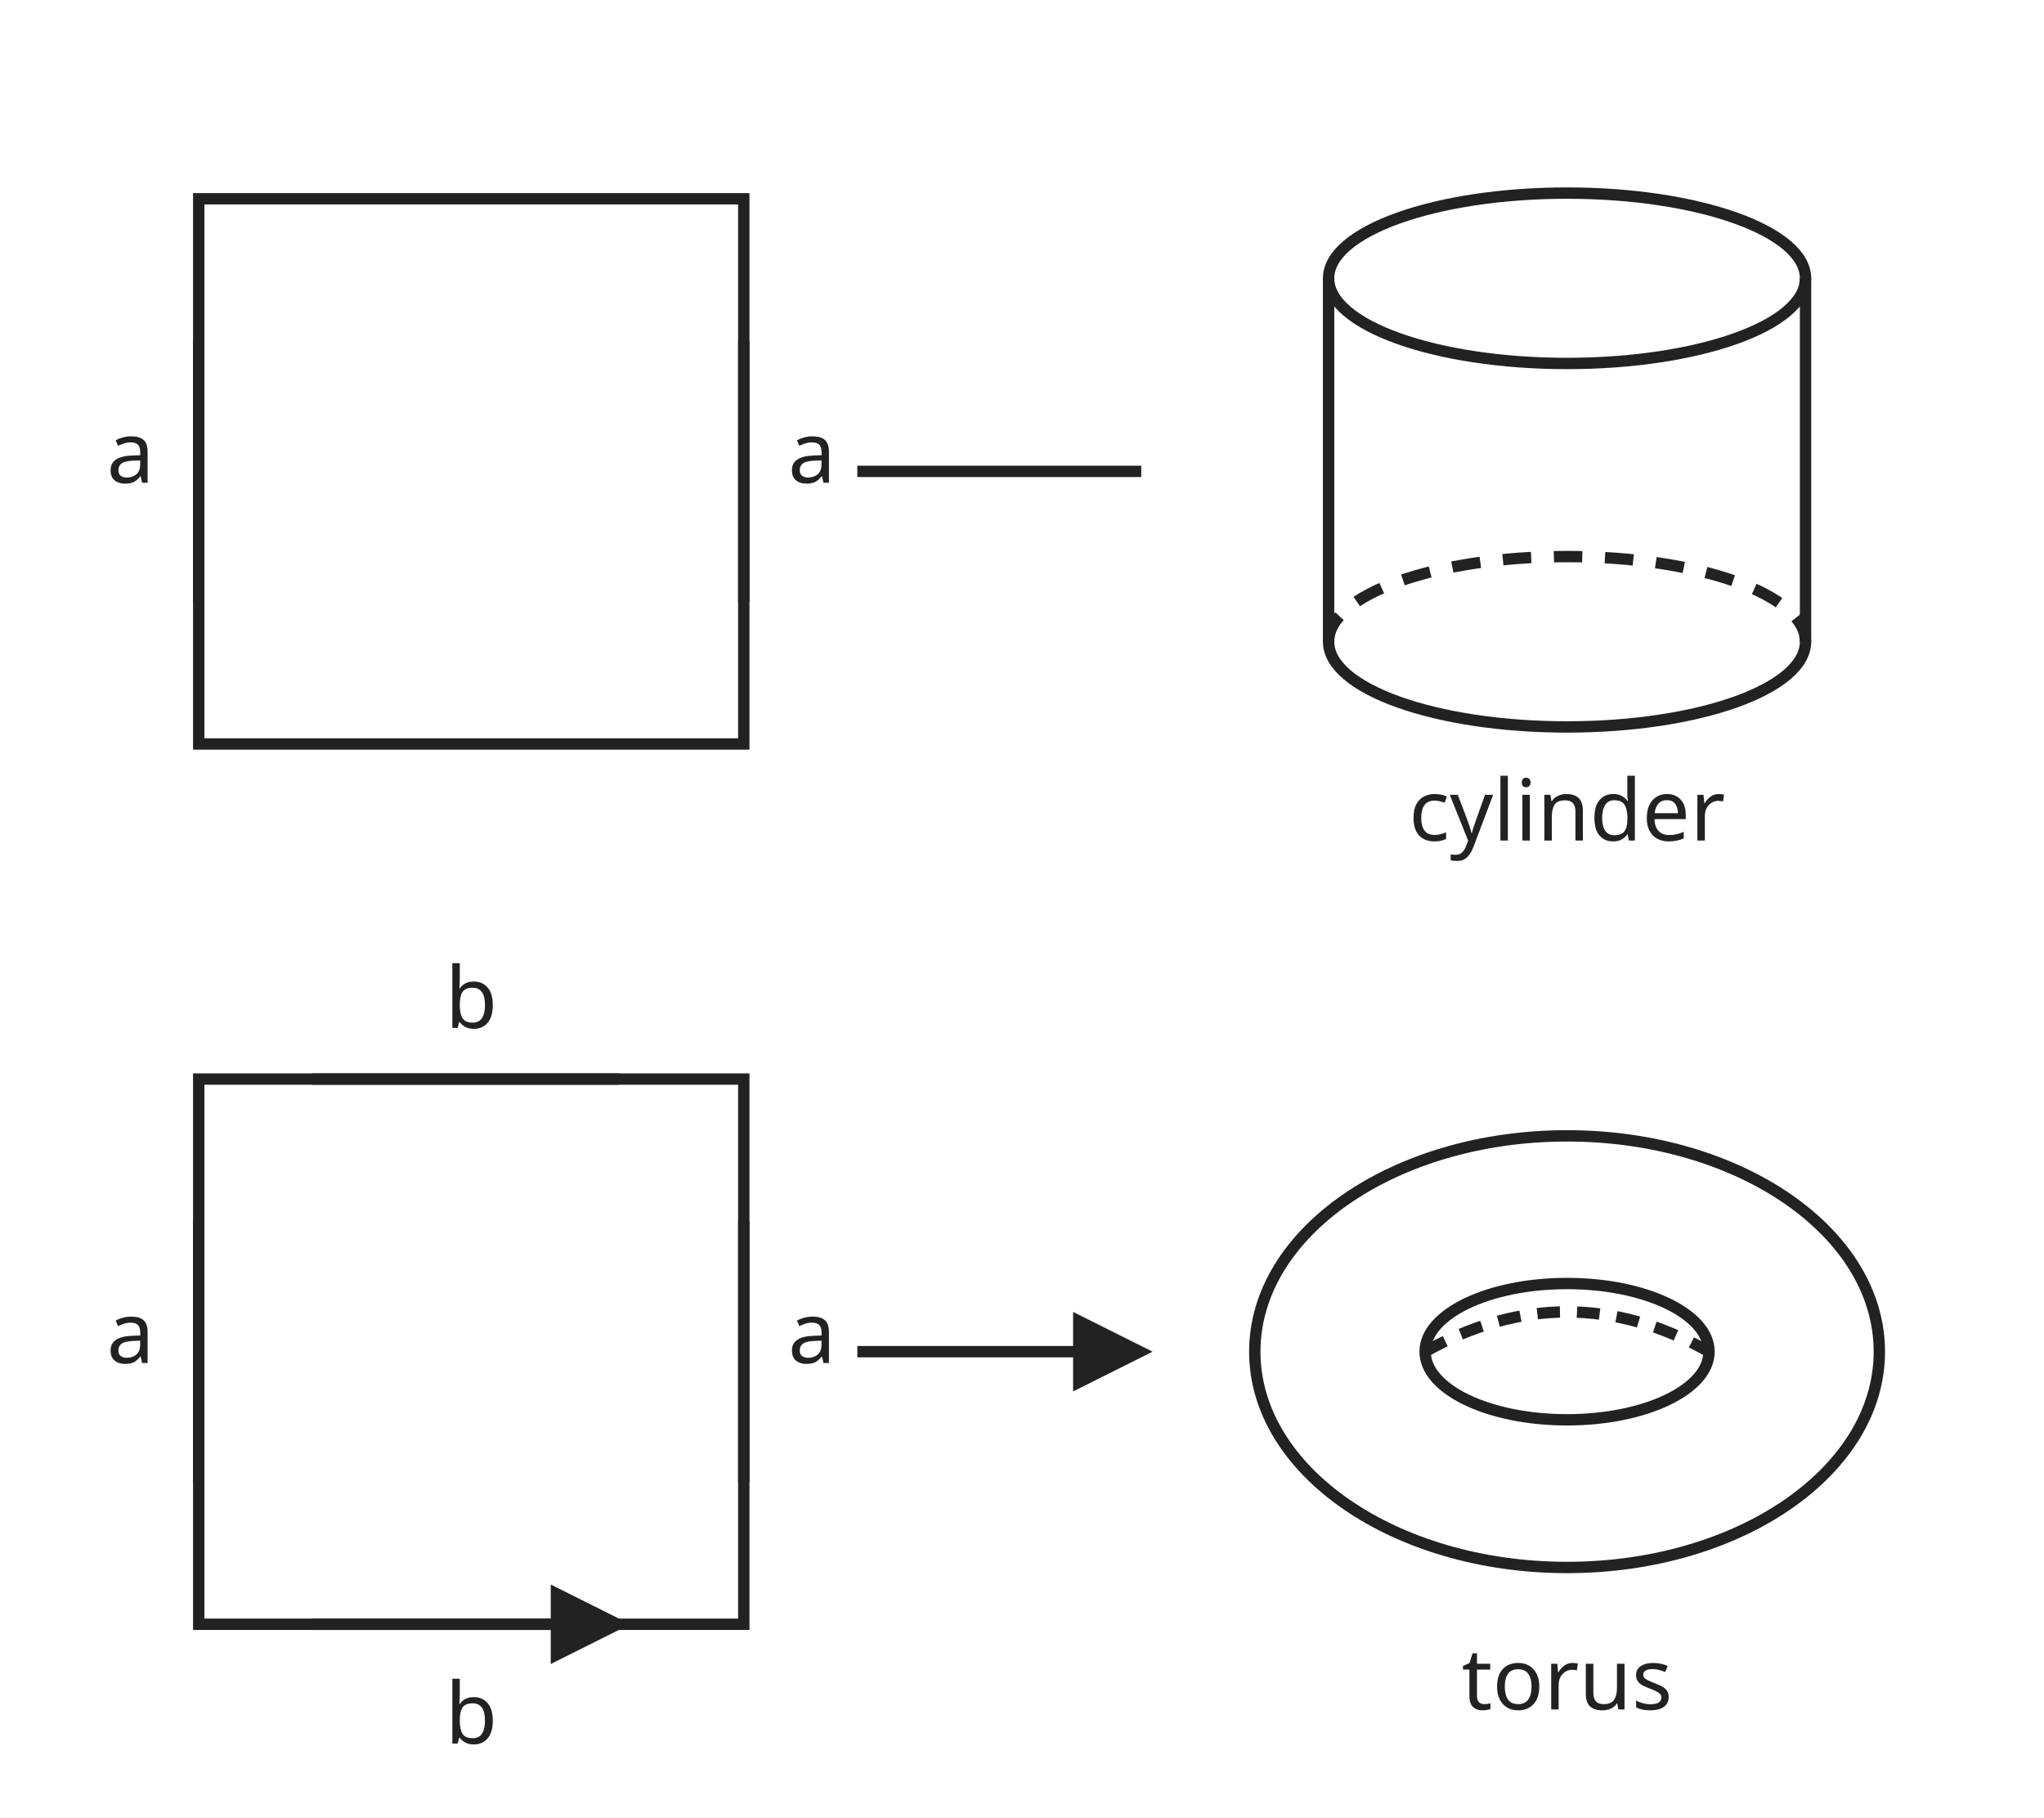
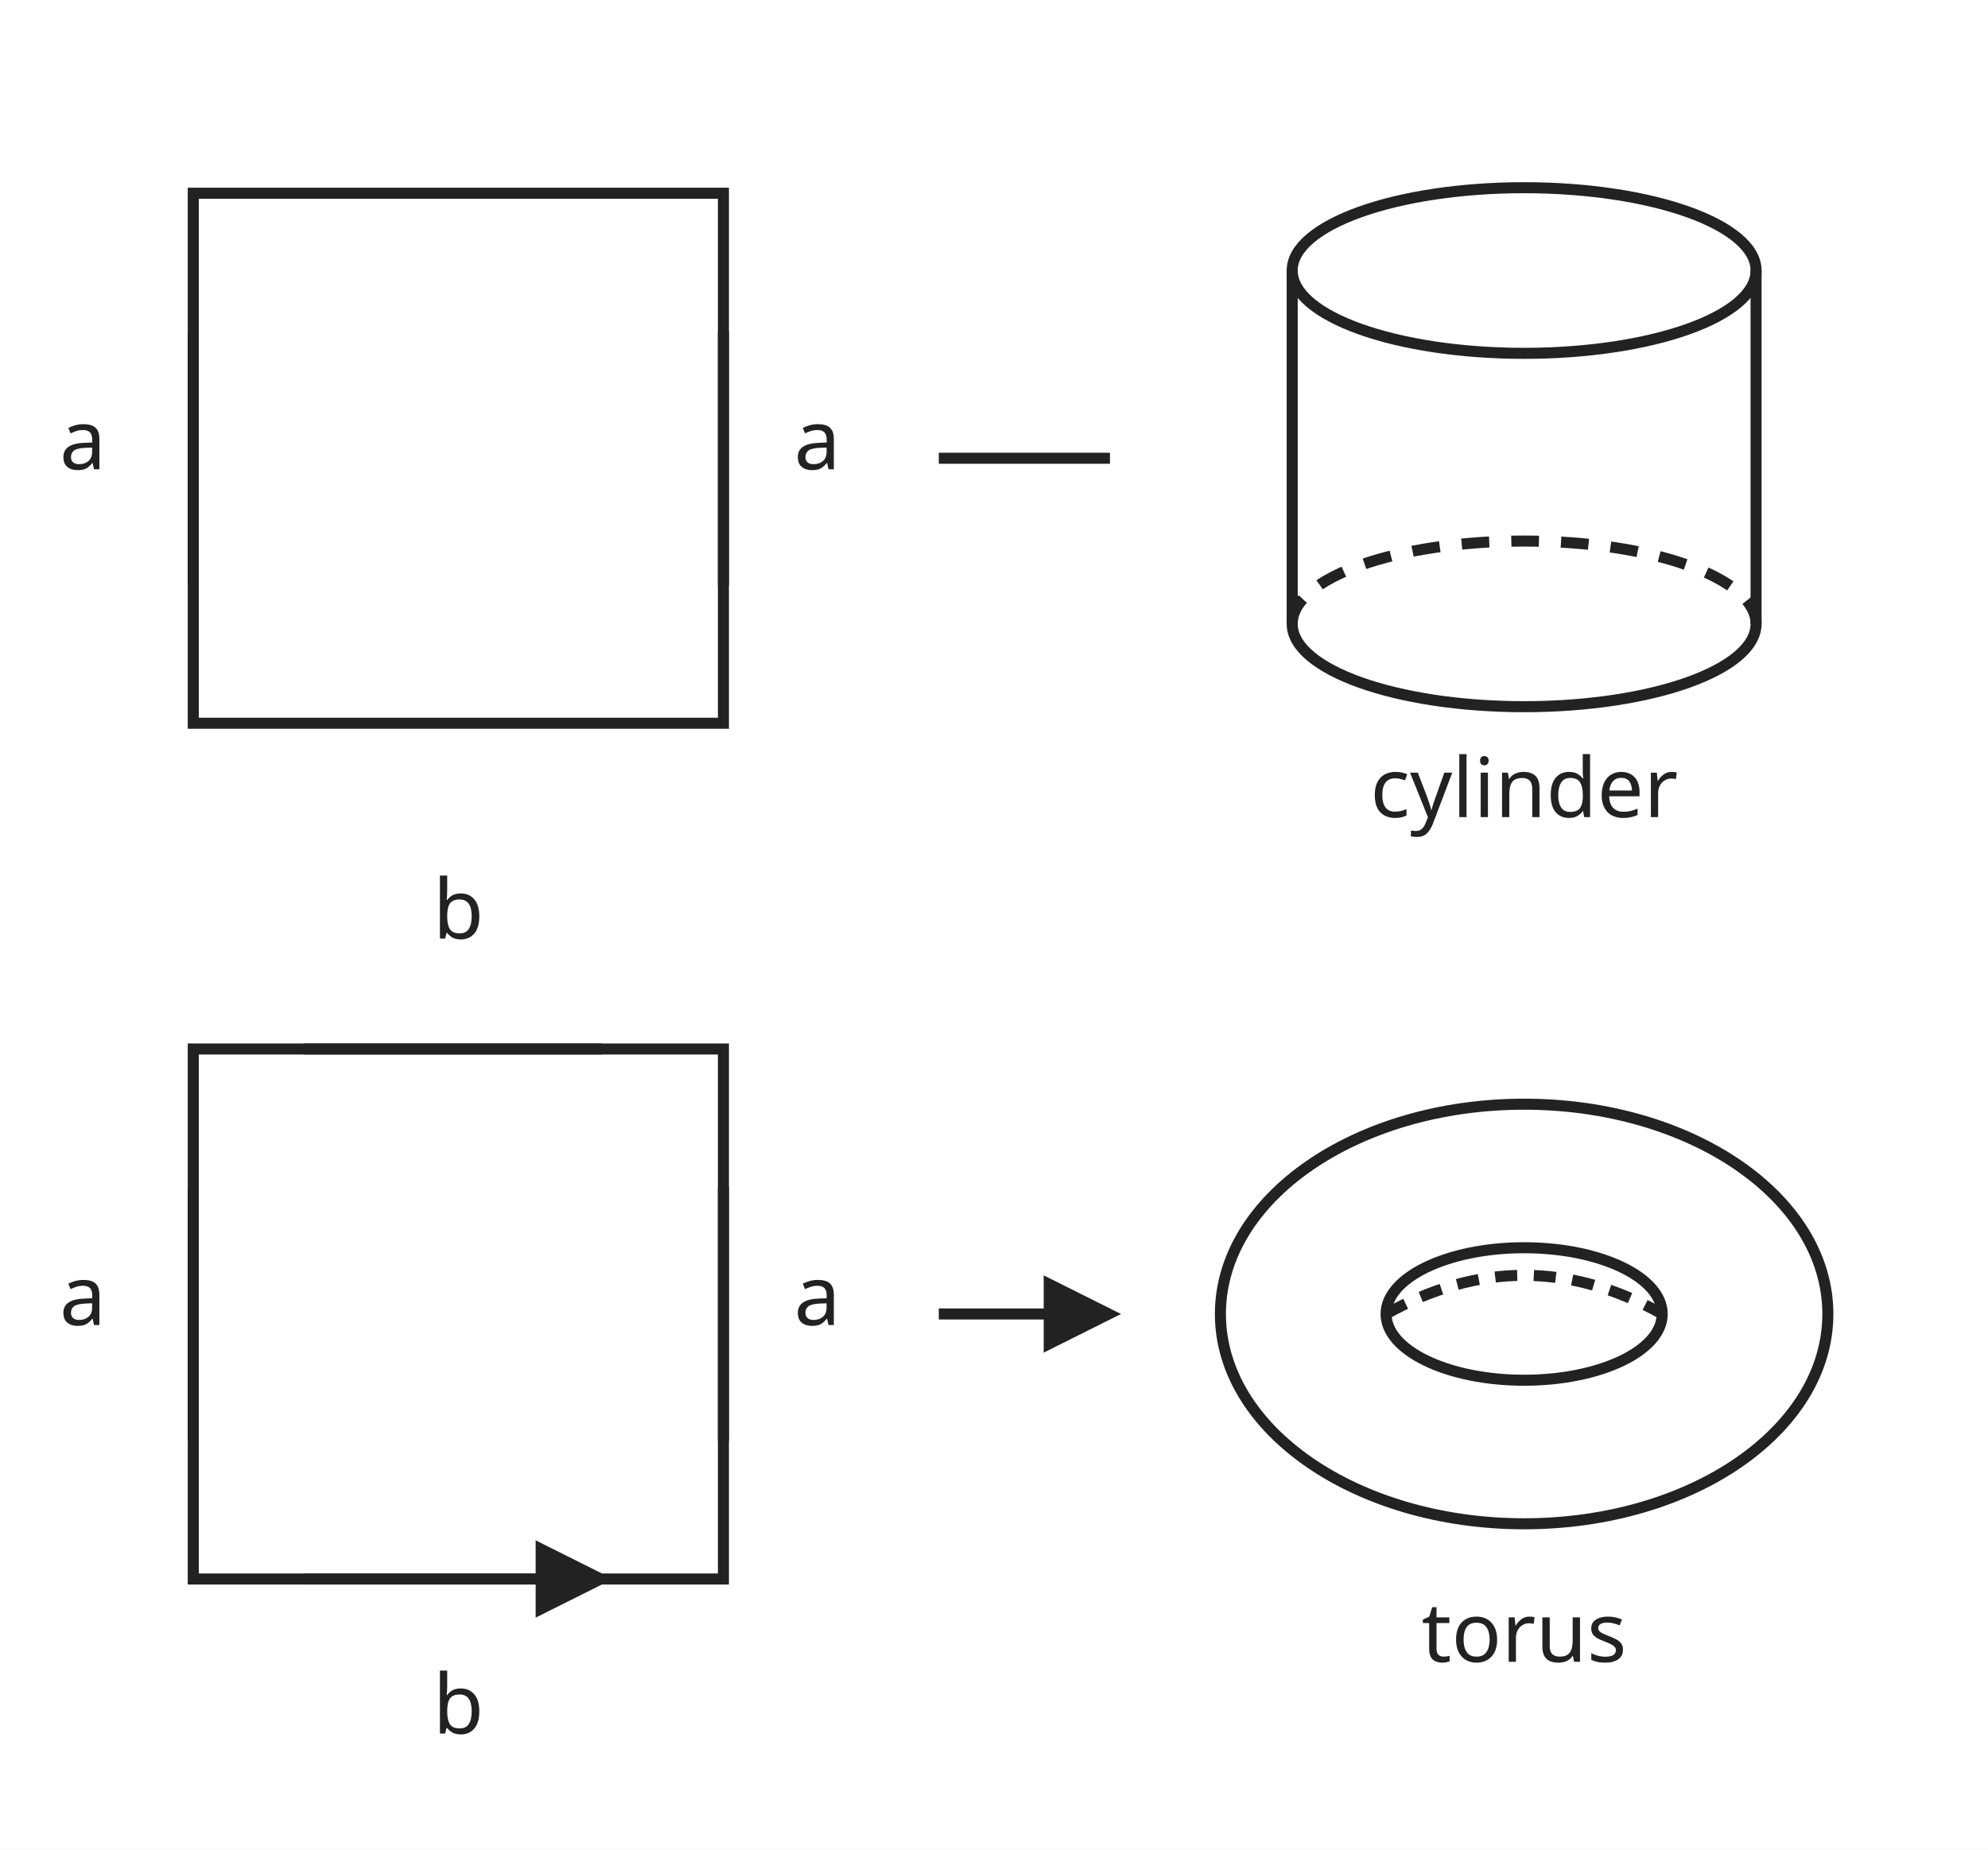
- <svg xmlns="http://www.w3.org/2000/svg" viewBox="0 0 360 320" data-layout-lint="strict" role="img">
-   <rect width="360" height="320" fill="white" />
+ <svg xmlns="http://www.w3.org/2000/svg" viewBox="0 0 360 335" data-layout-lint="strict" role="img">
+   <rect width="360" height="335" fill="white" />
  <defs>
    <marker id="arrow" markerWidth="7" markerHeight="7" refX="6" refY="3.5" orient="auto">
      <path d="M0 0 L7 3.5 L0 7 Z" fill="#222" />
    </marker>
  </defs>
  <g fill="none" stroke="#222" stroke-width="2">
    <rect x="35" y="35" width="96" height="96" />
    <rect x="35" y="190" width="96" height="96" />
    <path d="M35 106 V60 M131 106 V60 M35 261 V215 M131 261 V215 M55 190 H109 M55 286 H109" marker-end="url(#arrow)" />
-     <path d="M151 83 H201 M151 238 H201" marker-end="url(#arrow)" />
+     <path d="M170 83 H201 M170 238 H201" marker-end="url(#arrow)" />
    <ellipse cx="276" cy="49" rx="42" ry="15" />
    <path d="M234 49 V113 M318 49 V113 M234 113 A42 15 0 0 0 318 113" />
    <path d="M234 113 A42 15 0 0 1 318 113" stroke-dasharray="5 4" />
    <ellipse cx="276" cy="238" rx="55" ry="38" />
    <ellipse cx="276" cy="238" rx="25" ry="12" />
    <path d="M251 238 Q276 224 301 238" stroke-dasharray="4 3" />
  </g>
  <g font-family="sans-serif" font-size="15" fill="#222" text-anchor="middle">
-     <text x="23" y="85">a</text>
-     <text x="143" y="85">a</text>
-     <text x="23" y="240">a</text>
-     <text x="143" y="240">a</text>
-     <text x="83" y="181">b</text>
-     <text x="83" y="307">b</text>
+     <text x="15" y="85">a</text>
+     <text x="148" y="85">a</text>
+     <text x="15" y="240">a</text>
+     <text x="148" y="240">a</text>
+     <text x="83" y="170">b</text>
+     <text x="83" y="314">b</text>
    <text x="276" y="148">cylinder</text>
    <text x="276" y="301">torus</text>
  </g>
</svg>
